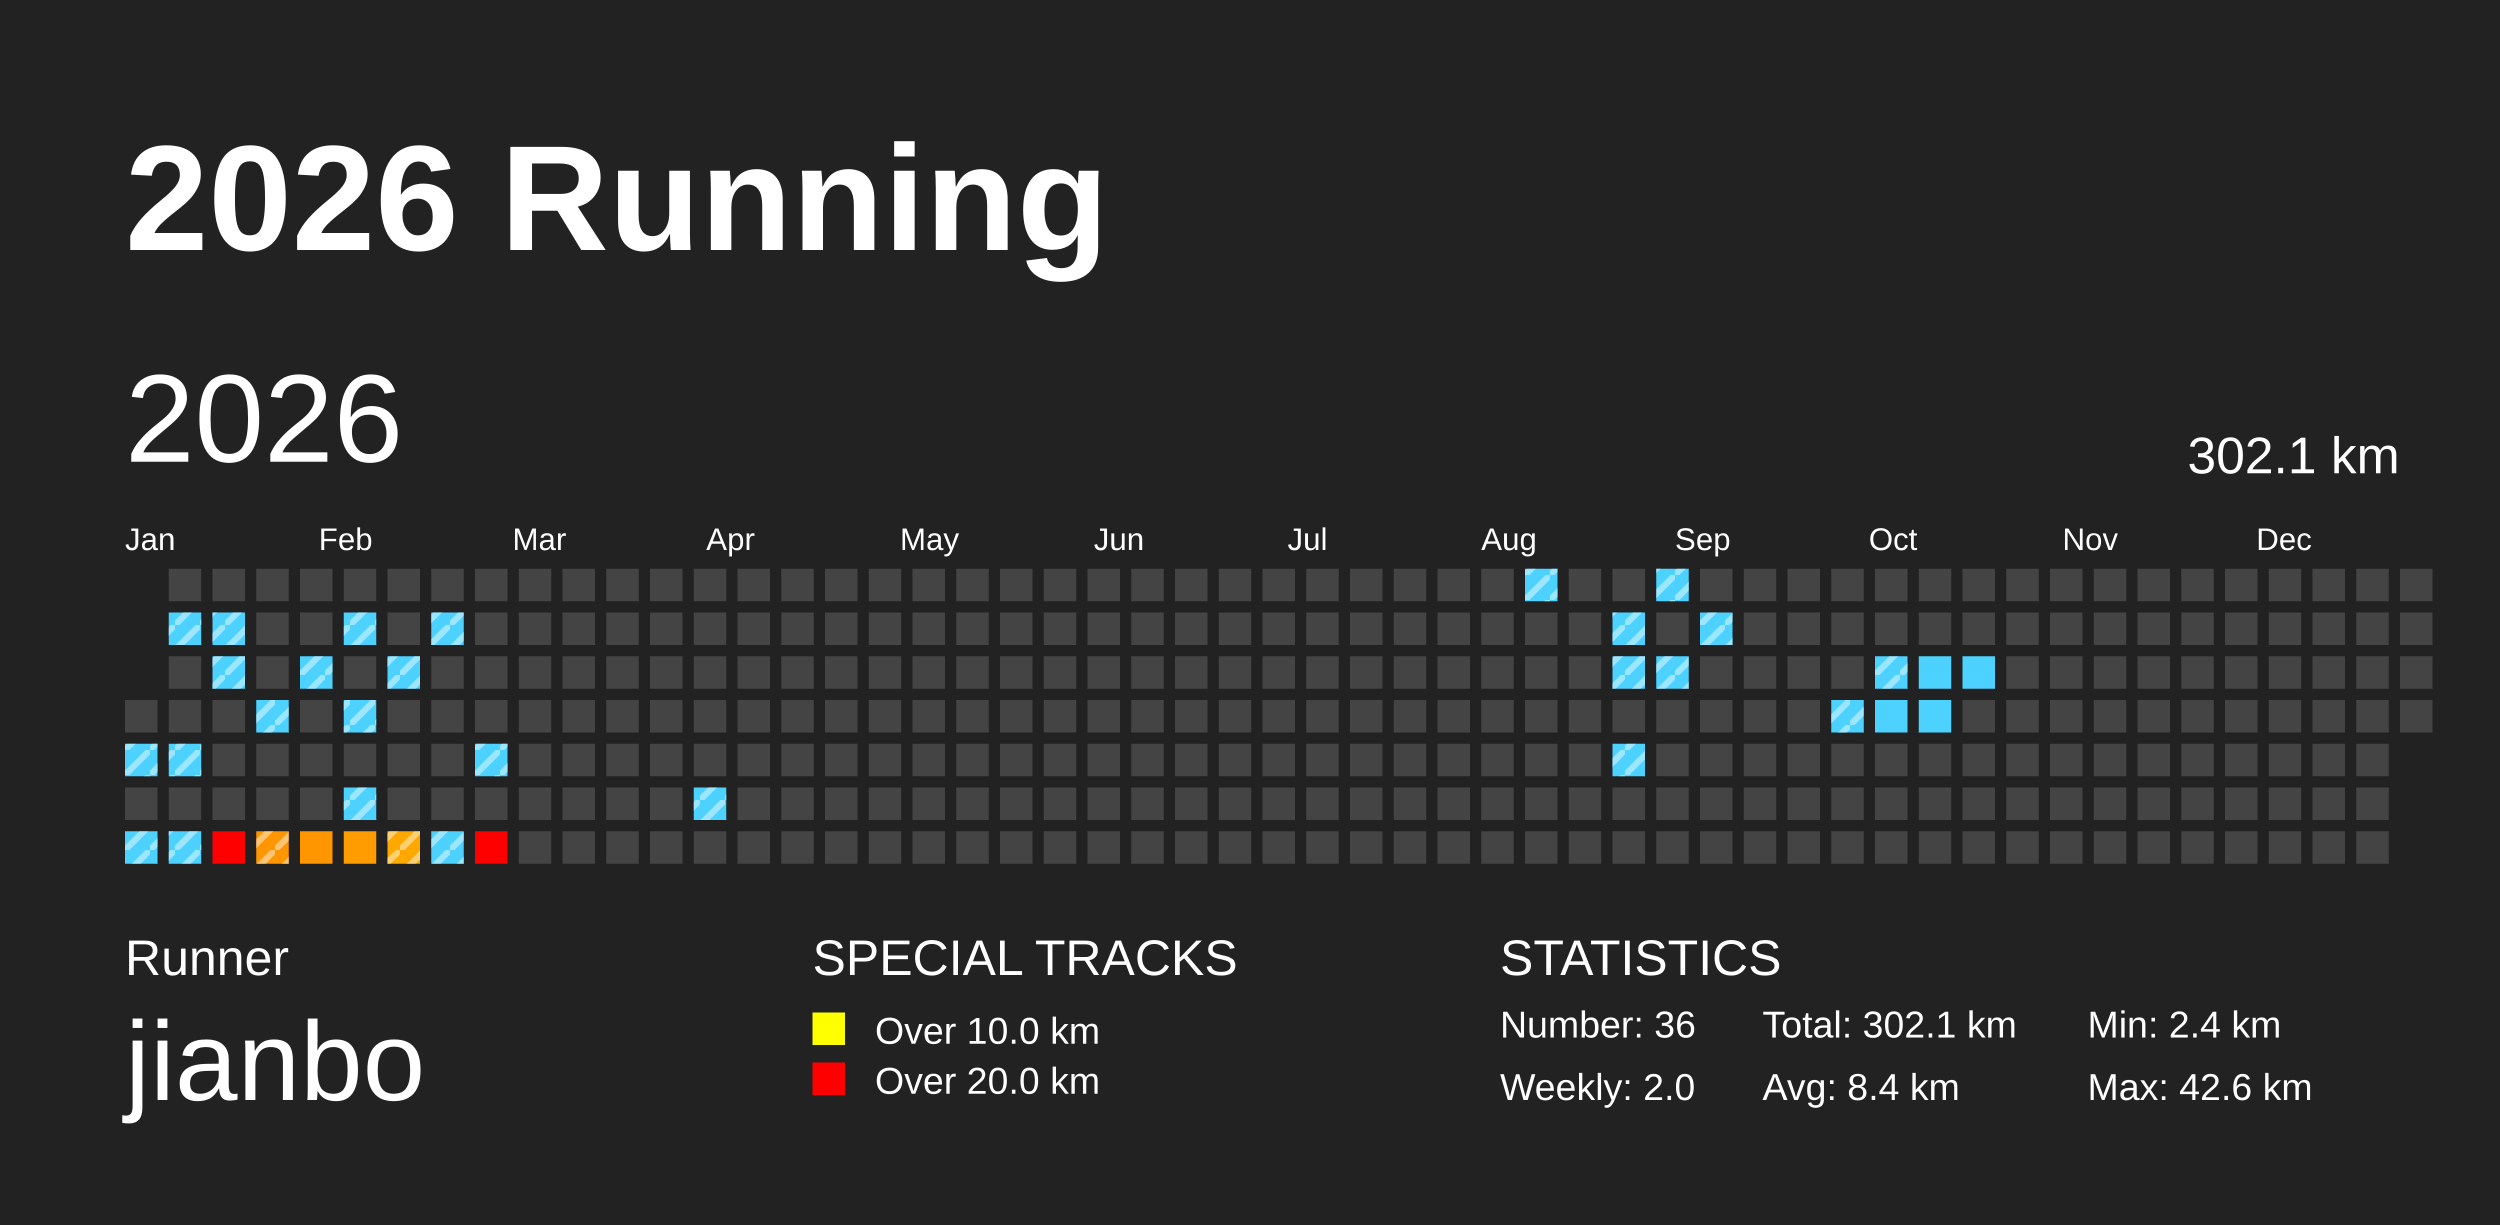
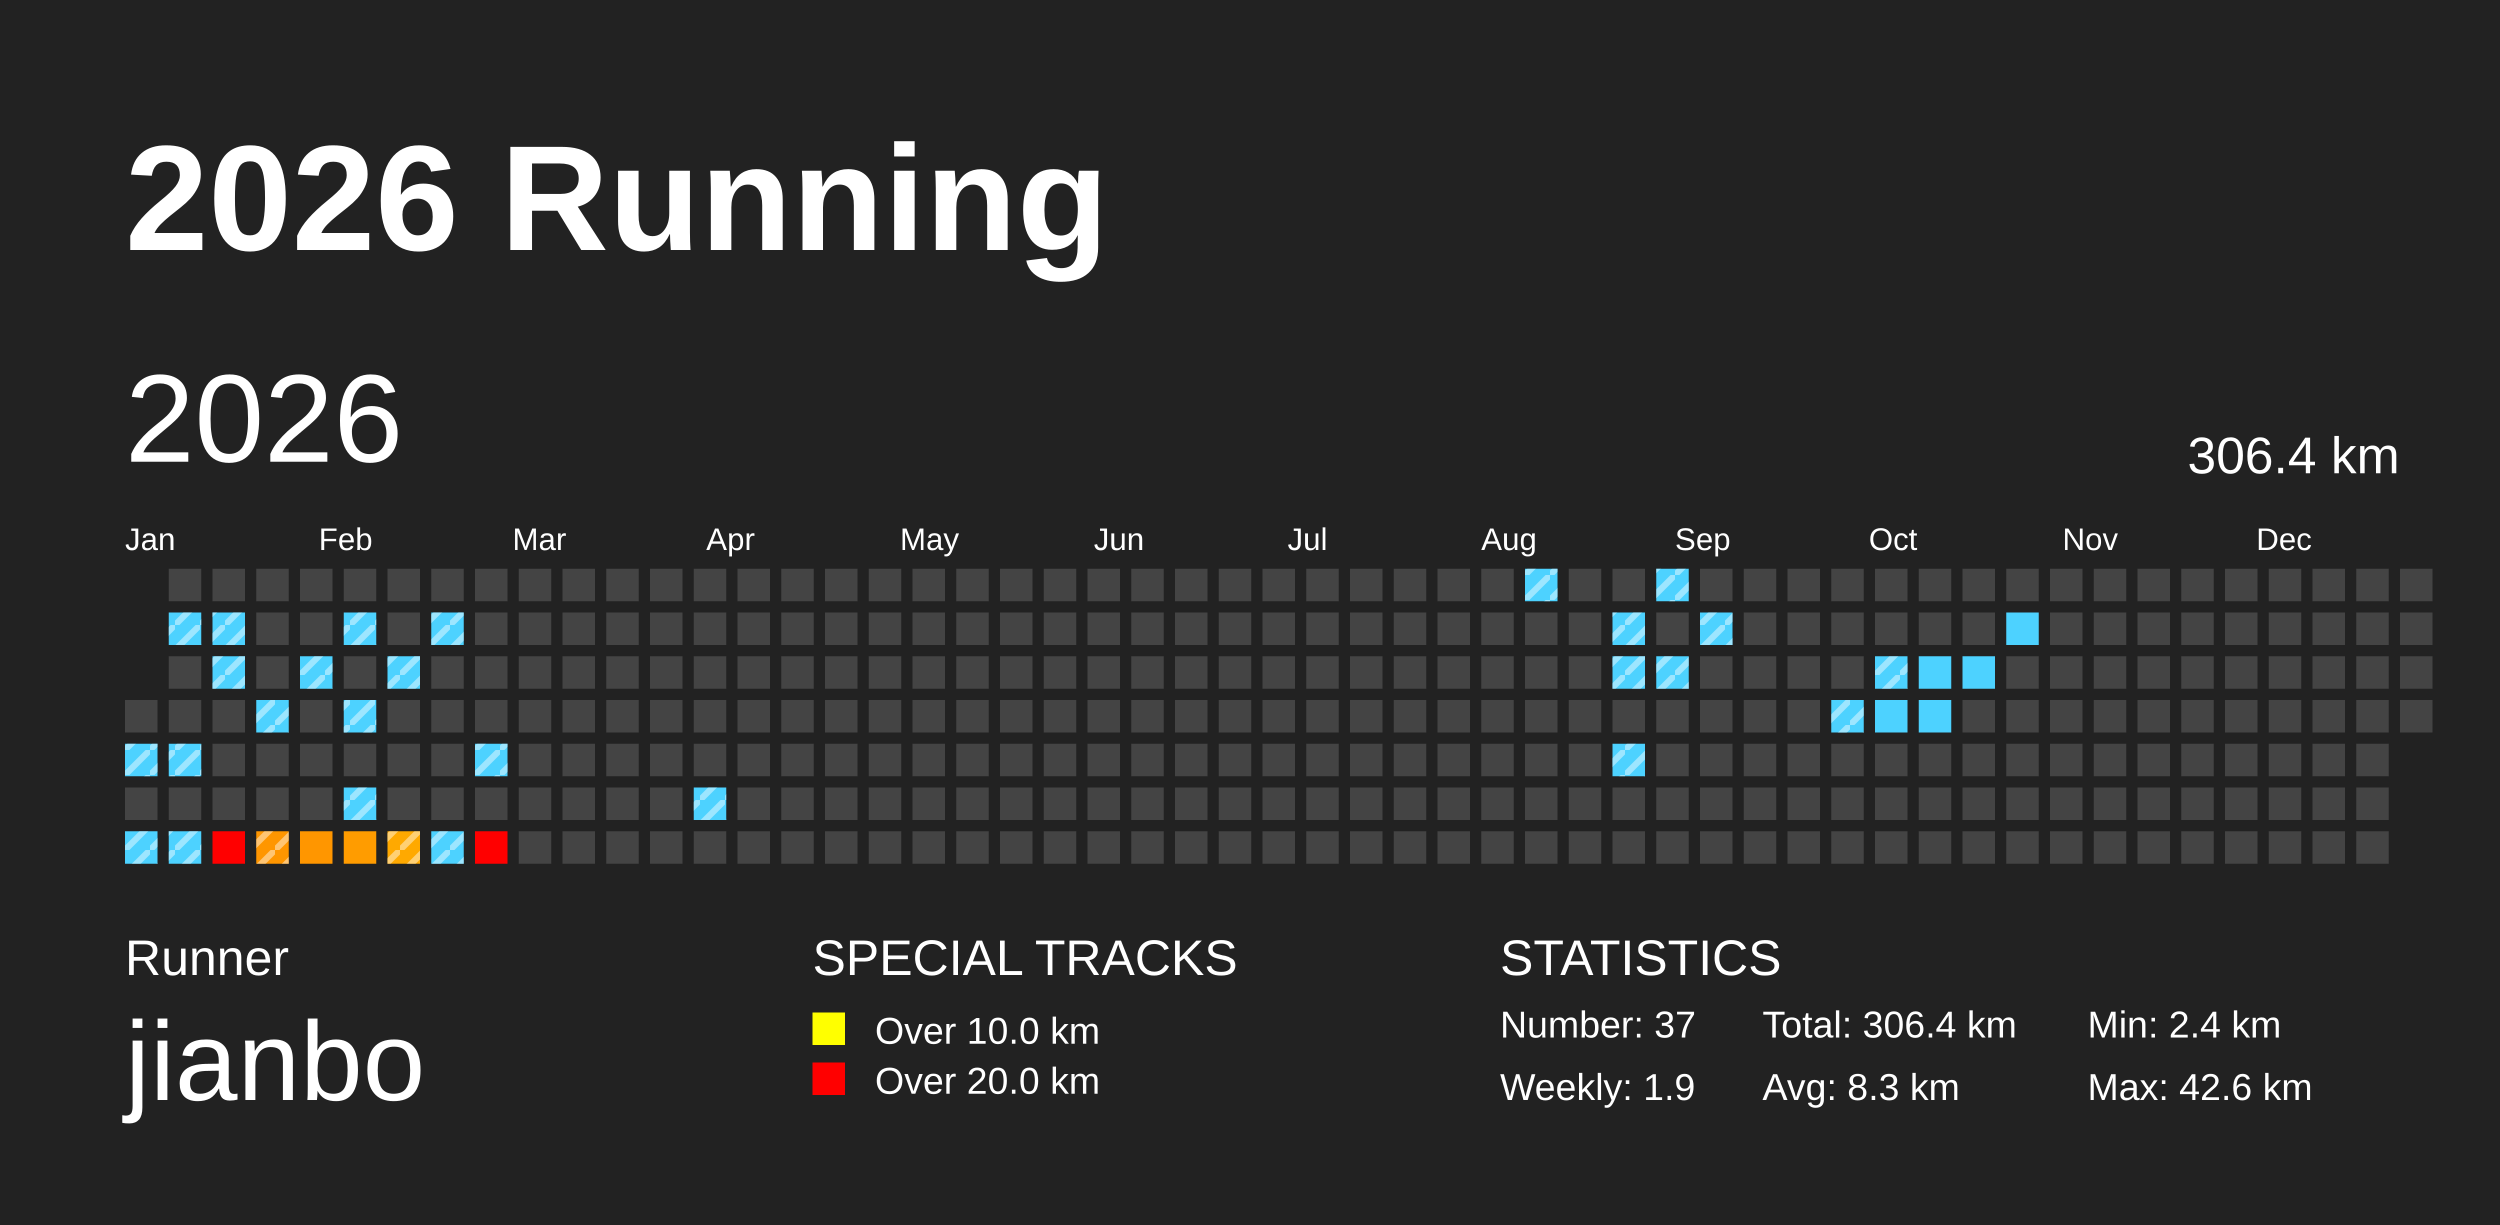
<svg xmlns="http://www.w3.org/2000/svg" baseProfile="full" height="98mm" version="1.1" viewBox="0,0,200,98" width="200mm">
  <defs>
    <pattern height="2" id="indoor-stripe" patternUnits="userSpaceOnUse" width="2">
      <line stroke="white" stroke-opacity="0.45" stroke-width="0.5" x1="0" x2="2" y1="2" y2="0" />
    </pattern>
  </defs>
  <rect fill="#222222" height="98" width="200" x="0" y="0" />
  <text fill="#FFFFFF" style="font-size:12px; font-family:Arial; font-weight:bold;" x="10" y="20">2026 Running</text>
  <text fill="#FFFFFF" style="font-size:4px; font-family:Arial" x="10" y="78">Runner</text>
  <text fill="#FFFFFF" style="font-size:9px; font-family:Arial" x="10" y="88">jianbo</text>
  <text fill="#FFFFFF" style="font-size:4px; font-family:Arial" x="65" y="78">SPECIAL TRACKS</text>
  <rect fill="yellow" height="2.6" width="2.6" x="65" y="81" />
  <text fill="#FFFFFF" style="font-size:3px; font-family:Arial" x="70" y="83.5">Over 10.0 km</text>
  <rect fill="red" height="2.6" width="2.6" x="65" y="85" />
  <text fill="#FFFFFF" style="font-size:3px; font-family:Arial" x="70" y="87.5">Over 20.0 km</text>
  <text fill="#FFFFFF" style="font-size:4px; font-family:Arial" x="120" y="78">STATISTICS</text>
-   <text fill="#FFFFFF" style="font-size:3px; font-family:Arial" x="120" y="83">Number: 36</text>
-   <text fill="#FFFFFF" style="font-size:3px; font-family:Arial" x="120" y="88">Weekly: 2.0</text>
-   <text fill="#FFFFFF" style="font-size:3px; font-family:Arial" x="141" y="83">Total: 302.1 km</text>
-   <text fill="#FFFFFF" style="font-size:3px; font-family:Arial" x="141" y="88">Avg: 8.4 km</text>
+   <text fill="#FFFFFF" style="font-size:3px; font-family:Arial" x="120" y="83">Number: 37</text>
+   <text fill="#FFFFFF" style="font-size:3px; font-family:Arial" x="120" y="88">Weekly: 1.9</text>
+   <text fill="#FFFFFF" style="font-size:3px; font-family:Arial" x="141" y="83">Total: 306.4 km</text>
+   <text fill="#FFFFFF" style="font-size:3px; font-family:Arial" x="141" y="88">Avg: 8.3 km</text>
  <text fill="#FFFFFF" style="font-size:3px; font-family:Arial" x="167" y="83">Min: 2.4 km</text>
  <text fill="#FFFFFF" style="font-size:3px; font-family:Arial" x="167" y="88">Max: 42.6 km</text>
  <text dominant-baseline="hanging" fill="#FFFFFF" style="font-size:10.0px; font-family:Arial;" x="10" y="30">2026</text>
-   <text dominant-baseline="hanging" fill="#FFFFFF" style="font-size:4.125px; font-family:Arial;" x="175" y="35">302.1 km</text>
+   <text dominant-baseline="hanging" fill="#FFFFFF" style="font-size:4.125px; font-family:Arial;" x="175" y="35">306.4 km</text>
  <text fill="#FFFFFF" style="font-size:2.5px; font-family:Arial" x="10.0" y="44">Jan</text>
  <text fill="#FFFFFF" style="font-size:2.5px; font-family:Arial" x="25.5" y="44">Feb</text>
  <text fill="#FFFFFF" style="font-size:2.5px; font-family:Arial" x="41.0" y="44">Mar</text>
  <text fill="#FFFFFF" style="font-size:2.5px; font-family:Arial" x="56.5" y="44">Apr</text>
  <text fill="#FFFFFF" style="font-size:2.5px; font-family:Arial" x="72.0" y="44">May</text>
  <text fill="#FFFFFF" style="font-size:2.5px; font-family:Arial" x="87.5" y="44">Jun</text>
  <text fill="#FFFFFF" style="font-size:2.5px; font-family:Arial" x="103.0" y="44">Jul</text>
  <text fill="#FFFFFF" style="font-size:2.5px; font-family:Arial" x="118.5" y="44">Aug</text>
  <text fill="#FFFFFF" style="font-size:2.5px; font-family:Arial" x="134.0" y="44">Sep</text>
  <text fill="#FFFFFF" style="font-size:2.5px; font-family:Arial" x="149.5" y="44">Oct</text>
  <text fill="#FFFFFF" style="font-size:2.5px; font-family:Arial" x="165.0" y="44">Nov</text>
  <text fill="#FFFFFF" style="font-size:2.5px; font-family:Arial" x="180.5" y="44">Dec</text>
  <rect fill="#444444" height="2.6" width="2.6" x="10.0" y="56.0" />
  <rect fill="#4dd2ff" height="2.6" width="2.6" x="10.0" y="59.5" />
  <rect fill="url(#indoor-stripe)" height="2.6" style="pointer-events: none;" width="2.6" x="10.0" y="59.5" />
  <rect fill="#444444" height="2.6" width="2.6" x="10.0" y="63.0" />
  <rect fill="#4dd2ff" height="2.6" width="2.6" x="10.0" y="66.5" />
  <rect fill="url(#indoor-stripe)" height="2.6" style="pointer-events: none;" width="2.6" x="10.0" y="66.5" />
  <rect fill="#444444" height="2.6" width="2.6" x="13.5" y="45.5" />
  <rect fill="#4dd2ff" height="2.6" width="2.6" x="13.5" y="49.0" />
  <rect fill="url(#indoor-stripe)" height="2.6" style="pointer-events: none;" width="2.6" x="13.5" y="49.0" />
  <rect fill="#444444" height="2.6" width="2.6" x="13.5" y="52.5" />
  <rect fill="#444444" height="2.6" width="2.6" x="13.5" y="56.0" />
  <rect fill="#4dd2ff" height="2.6" width="2.6" x="13.5" y="59.5" />
  <rect fill="url(#indoor-stripe)" height="2.6" style="pointer-events: none;" width="2.6" x="13.5" y="59.5" />
  <rect fill="#444444" height="2.6" width="2.6" x="13.5" y="63.0" />
  <rect fill="#4dd2ff" height="2.6" width="2.6" x="13.5" y="66.5" />
  <rect fill="url(#indoor-stripe)" height="2.6" style="pointer-events: none;" width="2.6" x="13.5" y="66.5" />
  <rect fill="#444444" height="2.6" width="2.6" x="17.0" y="45.5" />
  <rect fill="#4dd2ff" height="2.6" width="2.6" x="17.0" y="49.0" />
  <rect fill="url(#indoor-stripe)" height="2.6" style="pointer-events: none;" width="2.6" x="17.0" y="49.0" />
  <rect fill="#4dd2ff" height="2.6" width="2.6" x="17.0" y="52.5" />
  <rect fill="url(#indoor-stripe)" height="2.6" style="pointer-events: none;" width="2.6" x="17.0" y="52.5" />
  <rect fill="#444444" height="2.6" width="2.6" x="17.0" y="56.0" />
  <rect fill="#444444" height="2.6" width="2.6" x="17.0" y="59.5" />
  <rect fill="#444444" height="2.6" width="2.6" x="17.0" y="63.0" />
  <rect fill="red" height="2.6" width="2.6" x="17.0" y="66.5" />
  <rect fill="#444444" height="2.6" width="2.6" x="20.5" y="45.5" />
  <rect fill="#444444" height="2.6" width="2.6" x="20.5" y="49.0" />
  <rect fill="#444444" height="2.6" width="2.6" x="20.5" y="52.5" />
  <rect fill="#4dd2ff" height="2.6" width="2.6" x="20.5" y="56.0" />
  <rect fill="url(#indoor-stripe)" height="2.6" style="pointer-events: none;" width="2.6" x="20.5" y="56.0" />
  <rect fill="#444444" height="2.6" width="2.6" x="20.5" y="59.5" />
  <rect fill="#444444" height="2.6" width="2.6" x="20.5" y="63.0" />
  <rect fill="#ff9600" height="2.6" width="2.6" x="20.5" y="66.5" />
  <rect fill="url(#indoor-stripe)" height="2.6" style="pointer-events: none;" width="2.6" x="20.5" y="66.5" />
  <rect fill="#444444" height="2.6" width="2.6" x="24.0" y="45.5" />
  <rect fill="#444444" height="2.6" width="2.6" x="24.0" y="49.0" />
  <rect fill="#4dd2ff" height="2.6" width="2.6" x="24.0" y="52.5" />
  <rect fill="url(#indoor-stripe)" height="2.6" style="pointer-events: none;" width="2.6" x="24.0" y="52.5" />
  <rect fill="#444444" height="2.6" width="2.6" x="24.0" y="56.0" />
  <rect fill="#444444" height="2.6" width="2.6" x="24.0" y="59.5" />
  <rect fill="#444444" height="2.6" width="2.6" x="24.0" y="63.0" />
  <rect fill="#ff9600" height="2.6" width="2.6" x="24.0" y="66.5" />
  <rect fill="#444444" height="2.6" width="2.6" x="27.5" y="45.5" />
  <rect fill="#4dd2ff" height="2.6" width="2.6" x="27.5" y="49.0" />
  <rect fill="url(#indoor-stripe)" height="2.6" style="pointer-events: none;" width="2.6" x="27.5" y="49.0" />
  <rect fill="#444444" height="2.6" width="2.6" x="27.5" y="52.5" />
  <rect fill="#4dd2ff" height="2.6" width="2.6" x="27.5" y="56.0" />
  <rect fill="url(#indoor-stripe)" height="2.6" style="pointer-events: none;" width="2.6" x="27.5" y="56.0" />
  <rect fill="#444444" height="2.6" width="2.6" x="27.5" y="59.5" />
  <rect fill="#4dd2ff" height="2.6" width="2.6" x="27.5" y="63.0" />
  <rect fill="url(#indoor-stripe)" height="2.6" style="pointer-events: none;" width="2.6" x="27.5" y="63.0" />
  <rect fill="#ff9c00" height="2.6" width="2.6" x="27.5" y="66.5" />
  <rect fill="#444444" height="2.6" width="2.6" x="31.0" y="45.5" />
  <rect fill="#444444" height="2.6" width="2.6" x="31.0" y="49.0" />
  <rect fill="#4dd2ff" height="2.6" width="2.6" x="31.0" y="52.5" />
  <rect fill="url(#indoor-stripe)" height="2.6" style="pointer-events: none;" width="2.6" x="31.0" y="52.5" />
  <rect fill="#444444" height="2.6" width="2.6" x="31.0" y="56.0" />
  <rect fill="#444444" height="2.6" width="2.6" x="31.0" y="59.5" />
  <rect fill="#444444" height="2.6" width="2.6" x="31.0" y="63.0" />
  <rect fill="#ffa900" height="2.6" width="2.6" x="31.0" y="66.5" />
  <rect fill="url(#indoor-stripe)" height="2.6" style="pointer-events: none;" width="2.6" x="31.0" y="66.5" />
  <rect fill="#444444" height="2.6" width="2.6" x="34.5" y="45.5" />
  <rect fill="#4dd2ff" height="2.6" width="2.6" x="34.5" y="49.0" />
  <rect fill="url(#indoor-stripe)" height="2.6" style="pointer-events: none;" width="2.6" x="34.5" y="49.0" />
  <rect fill="#444444" height="2.6" width="2.6" x="34.5" y="52.5" />
  <rect fill="#444444" height="2.6" width="2.6" x="34.5" y="56.0" />
  <rect fill="#444444" height="2.6" width="2.6" x="34.5" y="59.5" />
  <rect fill="#444444" height="2.6" width="2.6" x="34.5" y="63.0" />
  <rect fill="#4dd2ff" height="2.6" width="2.6" x="34.5" y="66.5" />
  <rect fill="url(#indoor-stripe)" height="2.6" style="pointer-events: none;" width="2.6" x="34.5" y="66.5" />
  <rect fill="#444444" height="2.6" width="2.6" x="38.0" y="45.5" />
  <rect fill="#444444" height="2.6" width="2.6" x="38.0" y="49.0" />
  <rect fill="#444444" height="2.6" width="2.6" x="38.0" y="52.5" />
  <rect fill="#444444" height="2.6" width="2.6" x="38.0" y="56.0" />
  <rect fill="#4dd2ff" height="2.6" width="2.6" x="38.0" y="59.5" />
  <rect fill="url(#indoor-stripe)" height="2.6" style="pointer-events: none;" width="2.6" x="38.0" y="59.5" />
  <rect fill="#444444" height="2.6" width="2.6" x="38.0" y="63.0" />
  <rect fill="red" height="2.6" width="2.6" x="38.0" y="66.5" />
  <rect fill="#444444" height="2.6" width="2.6" x="41.5" y="45.5" />
  <rect fill="#444444" height="2.6" width="2.6" x="41.5" y="49.0" />
  <rect fill="#444444" height="2.6" width="2.6" x="41.5" y="52.5" />
  <rect fill="#444444" height="2.6" width="2.6" x="41.5" y="56.0" />
  <rect fill="#444444" height="2.6" width="2.6" x="41.5" y="59.5" />
  <rect fill="#444444" height="2.6" width="2.6" x="41.5" y="63.0" />
  <rect fill="#444444" height="2.6" width="2.6" x="41.5" y="66.5" />
  <rect fill="#444444" height="2.6" width="2.6" x="45.0" y="45.5" />
  <rect fill="#444444" height="2.6" width="2.6" x="45.0" y="49.0" />
  <rect fill="#444444" height="2.6" width="2.6" x="45.0" y="52.5" />
  <rect fill="#444444" height="2.6" width="2.6" x="45.0" y="56.0" />
  <rect fill="#444444" height="2.6" width="2.6" x="45.0" y="59.5" />
  <rect fill="#444444" height="2.6" width="2.6" x="45.0" y="63.0" />
  <rect fill="#444444" height="2.6" width="2.6" x="45.0" y="66.5" />
  <rect fill="#444444" height="2.6" width="2.6" x="48.5" y="45.5" />
  <rect fill="#444444" height="2.6" width="2.6" x="48.5" y="49.0" />
  <rect fill="#444444" height="2.6" width="2.6" x="48.5" y="52.5" />
  <rect fill="#444444" height="2.6" width="2.6" x="48.5" y="56.0" />
  <rect fill="#444444" height="2.6" width="2.6" x="48.5" y="59.5" />
  <rect fill="#444444" height="2.6" width="2.6" x="48.5" y="63.0" />
  <rect fill="#444444" height="2.6" width="2.6" x="48.5" y="66.5" />
  <rect fill="#444444" height="2.6" width="2.6" x="52.0" y="45.5" />
  <rect fill="#444444" height="2.6" width="2.6" x="52.0" y="49.0" />
  <rect fill="#444444" height="2.6" width="2.6" x="52.0" y="52.5" />
  <rect fill="#444444" height="2.6" width="2.6" x="52.0" y="56.0" />
  <rect fill="#444444" height="2.6" width="2.6" x="52.0" y="59.5" />
  <rect fill="#444444" height="2.6" width="2.6" x="52.0" y="63.0" />
  <rect fill="#444444" height="2.6" width="2.6" x="52.0" y="66.5" />
  <rect fill="#444444" height="2.6" width="2.6" x="55.5" y="45.5" />
  <rect fill="#444444" height="2.6" width="2.6" x="55.5" y="49.0" />
  <rect fill="#444444" height="2.6" width="2.6" x="55.5" y="52.5" />
  <rect fill="#444444" height="2.6" width="2.6" x="55.5" y="56.0" />
  <rect fill="#444444" height="2.6" width="2.6" x="55.5" y="59.5" />
  <rect fill="#4dd2ff" height="2.6" width="2.6" x="55.5" y="63.0" />
  <rect fill="url(#indoor-stripe)" height="2.6" style="pointer-events: none;" width="2.6" x="55.5" y="63.0" />
  <rect fill="#444444" height="2.6" width="2.6" x="55.5" y="66.5" />
  <rect fill="#444444" height="2.6" width="2.6" x="59.0" y="45.5" />
  <rect fill="#444444" height="2.6" width="2.6" x="59.0" y="49.0" />
  <rect fill="#444444" height="2.6" width="2.6" x="59.0" y="52.5" />
  <rect fill="#444444" height="2.6" width="2.6" x="59.0" y="56.0" />
  <rect fill="#444444" height="2.6" width="2.6" x="59.0" y="59.5" />
  <rect fill="#444444" height="2.6" width="2.6" x="59.0" y="63.0" />
  <rect fill="#444444" height="2.6" width="2.6" x="59.0" y="66.5" />
  <rect fill="#444444" height="2.6" width="2.6" x="62.5" y="45.5" />
  <rect fill="#444444" height="2.6" width="2.6" x="62.5" y="49.0" />
  <rect fill="#444444" height="2.6" width="2.6" x="62.5" y="52.5" />
  <rect fill="#444444" height="2.6" width="2.6" x="62.5" y="56.0" />
  <rect fill="#444444" height="2.6" width="2.6" x="62.5" y="59.5" />
  <rect fill="#444444" height="2.6" width="2.6" x="62.5" y="63.0" />
  <rect fill="#444444" height="2.6" width="2.6" x="62.5" y="66.5" />
  <rect fill="#444444" height="2.6" width="2.6" x="66.0" y="45.5" />
  <rect fill="#444444" height="2.6" width="2.6" x="66.0" y="49.0" />
  <rect fill="#444444" height="2.6" width="2.6" x="66.0" y="52.5" />
  <rect fill="#444444" height="2.6" width="2.6" x="66.0" y="56.0" />
  <rect fill="#444444" height="2.6" width="2.6" x="66.0" y="59.5" />
  <rect fill="#444444" height="2.6" width="2.6" x="66.0" y="63.0" />
  <rect fill="#444444" height="2.6" width="2.6" x="66.0" y="66.5" />
  <rect fill="#444444" height="2.6" width="2.6" x="69.5" y="45.5" />
  <rect fill="#444444" height="2.6" width="2.6" x="69.5" y="49.0" />
  <rect fill="#444444" height="2.6" width="2.6" x="69.5" y="52.5" />
  <rect fill="#444444" height="2.6" width="2.6" x="69.5" y="56.0" />
  <rect fill="#444444" height="2.6" width="2.6" x="69.5" y="59.5" />
  <rect fill="#444444" height="2.6" width="2.6" x="69.5" y="63.0" />
  <rect fill="#444444" height="2.6" width="2.6" x="69.5" y="66.5" />
  <rect fill="#444444" height="2.6" width="2.6" x="73.0" y="45.5" />
  <rect fill="#444444" height="2.6" width="2.6" x="73.0" y="49.0" />
  <rect fill="#444444" height="2.6" width="2.6" x="73.0" y="52.5" />
  <rect fill="#444444" height="2.6" width="2.6" x="73.0" y="56.0" />
  <rect fill="#444444" height="2.6" width="2.6" x="73.0" y="59.5" />
  <rect fill="#444444" height="2.6" width="2.6" x="73.0" y="63.0" />
  <rect fill="#444444" height="2.6" width="2.6" x="73.0" y="66.5" />
  <rect fill="#444444" height="2.6" width="2.6" x="76.5" y="45.5" />
  <rect fill="#444444" height="2.6" width="2.6" x="76.5" y="49.0" />
  <rect fill="#444444" height="2.6" width="2.6" x="76.5" y="52.5" />
  <rect fill="#444444" height="2.6" width="2.6" x="76.5" y="56.0" />
  <rect fill="#444444" height="2.6" width="2.6" x="76.5" y="59.5" />
  <rect fill="#444444" height="2.6" width="2.6" x="76.5" y="63.0" />
  <rect fill="#444444" height="2.6" width="2.6" x="76.5" y="66.5" />
  <rect fill="#444444" height="2.6" width="2.6" x="80.0" y="45.5" />
  <rect fill="#444444" height="2.6" width="2.6" x="80.0" y="49.0" />
  <rect fill="#444444" height="2.6" width="2.6" x="80.0" y="52.5" />
  <rect fill="#444444" height="2.6" width="2.6" x="80.0" y="56.0" />
  <rect fill="#444444" height="2.6" width="2.6" x="80.0" y="59.5" />
  <rect fill="#444444" height="2.6" width="2.6" x="80.0" y="63.0" />
  <rect fill="#444444" height="2.6" width="2.6" x="80.0" y="66.5" />
  <rect fill="#444444" height="2.6" width="2.6" x="83.5" y="45.5" />
  <rect fill="#444444" height="2.6" width="2.6" x="83.5" y="49.0" />
  <rect fill="#444444" height="2.6" width="2.6" x="83.5" y="52.5" />
  <rect fill="#444444" height="2.6" width="2.6" x="83.5" y="56.0" />
  <rect fill="#444444" height="2.6" width="2.6" x="83.5" y="59.5" />
  <rect fill="#444444" height="2.6" width="2.6" x="83.5" y="63.0" />
  <rect fill="#444444" height="2.6" width="2.6" x="83.5" y="66.5" />
  <rect fill="#444444" height="2.6" width="2.6" x="87.0" y="45.5" />
  <rect fill="#444444" height="2.6" width="2.6" x="87.0" y="49.0" />
  <rect fill="#444444" height="2.6" width="2.6" x="87.0" y="52.5" />
  <rect fill="#444444" height="2.6" width="2.6" x="87.0" y="56.0" />
  <rect fill="#444444" height="2.6" width="2.6" x="87.0" y="59.5" />
  <rect fill="#444444" height="2.6" width="2.6" x="87.0" y="63.0" />
  <rect fill="#444444" height="2.6" width="2.6" x="87.0" y="66.5" />
  <rect fill="#444444" height="2.6" width="2.6" x="90.5" y="45.5" />
  <rect fill="#444444" height="2.6" width="2.6" x="90.5" y="49.0" />
  <rect fill="#444444" height="2.6" width="2.6" x="90.5" y="52.5" />
  <rect fill="#444444" height="2.6" width="2.6" x="90.5" y="56.0" />
  <rect fill="#444444" height="2.6" width="2.6" x="90.5" y="59.5" />
  <rect fill="#444444" height="2.6" width="2.6" x="90.5" y="63.0" />
  <rect fill="#444444" height="2.6" width="2.6" x="90.5" y="66.5" />
  <rect fill="#444444" height="2.6" width="2.6" x="94.0" y="45.5" />
  <rect fill="#444444" height="2.6" width="2.6" x="94.0" y="49.0" />
  <rect fill="#444444" height="2.6" width="2.6" x="94.0" y="52.5" />
  <rect fill="#444444" height="2.6" width="2.6" x="94.0" y="56.0" />
  <rect fill="#444444" height="2.6" width="2.6" x="94.0" y="59.5" />
  <rect fill="#444444" height="2.6" width="2.6" x="94.0" y="63.0" />
  <rect fill="#444444" height="2.6" width="2.6" x="94.0" y="66.5" />
  <rect fill="#444444" height="2.6" width="2.6" x="97.5" y="45.5" />
  <rect fill="#444444" height="2.6" width="2.6" x="97.5" y="49.0" />
  <rect fill="#444444" height="2.6" width="2.6" x="97.5" y="52.5" />
  <rect fill="#444444" height="2.6" width="2.6" x="97.5" y="56.0" />
  <rect fill="#444444" height="2.6" width="2.6" x="97.5" y="59.5" />
  <rect fill="#444444" height="2.6" width="2.6" x="97.5" y="63.0" />
  <rect fill="#444444" height="2.6" width="2.6" x="97.5" y="66.5" />
  <rect fill="#444444" height="2.6" width="2.6" x="101.0" y="45.5" />
  <rect fill="#444444" height="2.6" width="2.6" x="101.0" y="49.0" />
  <rect fill="#444444" height="2.6" width="2.6" x="101.0" y="52.5" />
  <rect fill="#444444" height="2.6" width="2.6" x="101.0" y="56.0" />
  <rect fill="#444444" height="2.6" width="2.6" x="101.0" y="59.5" />
  <rect fill="#444444" height="2.6" width="2.6" x="101.0" y="63.0" />
  <rect fill="#444444" height="2.6" width="2.6" x="101.0" y="66.5" />
  <rect fill="#444444" height="2.6" width="2.6" x="104.5" y="45.5" />
  <rect fill="#444444" height="2.6" width="2.6" x="104.5" y="49.0" />
  <rect fill="#444444" height="2.6" width="2.6" x="104.5" y="52.5" />
  <rect fill="#444444" height="2.6" width="2.6" x="104.5" y="56.0" />
  <rect fill="#444444" height="2.6" width="2.6" x="104.5" y="59.5" />
  <rect fill="#444444" height="2.6" width="2.6" x="104.5" y="63.0" />
  <rect fill="#444444" height="2.6" width="2.6" x="104.5" y="66.5" />
  <rect fill="#444444" height="2.6" width="2.6" x="108.0" y="45.5" />
  <rect fill="#444444" height="2.6" width="2.6" x="108.0" y="49.0" />
  <rect fill="#444444" height="2.6" width="2.6" x="108.0" y="52.5" />
  <rect fill="#444444" height="2.6" width="2.6" x="108.0" y="56.0" />
  <rect fill="#444444" height="2.6" width="2.6" x="108.0" y="59.5" />
  <rect fill="#444444" height="2.6" width="2.6" x="108.0" y="63.0" />
  <rect fill="#444444" height="2.6" width="2.6" x="108.0" y="66.5" />
  <rect fill="#444444" height="2.6" width="2.6" x="111.5" y="45.5" />
  <rect fill="#444444" height="2.6" width="2.6" x="111.5" y="49.0" />
  <rect fill="#444444" height="2.6" width="2.6" x="111.5" y="52.5" />
  <rect fill="#444444" height="2.6" width="2.6" x="111.5" y="56.0" />
  <rect fill="#444444" height="2.6" width="2.6" x="111.5" y="59.5" />
  <rect fill="#444444" height="2.6" width="2.6" x="111.5" y="63.0" />
  <rect fill="#444444" height="2.6" width="2.6" x="111.5" y="66.5" />
  <rect fill="#444444" height="2.6" width="2.6" x="115.0" y="45.5" />
  <rect fill="#444444" height="2.6" width="2.6" x="115.0" y="49.0" />
  <rect fill="#444444" height="2.6" width="2.6" x="115.0" y="52.5" />
  <rect fill="#444444" height="2.6" width="2.6" x="115.0" y="56.0" />
  <rect fill="#444444" height="2.6" width="2.6" x="115.0" y="59.5" />
  <rect fill="#444444" height="2.6" width="2.6" x="115.0" y="63.0" />
  <rect fill="#444444" height="2.6" width="2.6" x="115.0" y="66.5" />
  <rect fill="#444444" height="2.6" width="2.6" x="118.5" y="45.5" />
  <rect fill="#444444" height="2.6" width="2.6" x="118.5" y="49.0" />
  <rect fill="#444444" height="2.6" width="2.6" x="118.5" y="52.5" />
  <rect fill="#444444" height="2.6" width="2.6" x="118.5" y="56.0" />
  <rect fill="#444444" height="2.6" width="2.6" x="118.5" y="59.5" />
  <rect fill="#444444" height="2.6" width="2.6" x="118.5" y="63.0" />
  <rect fill="#444444" height="2.6" width="2.6" x="118.5" y="66.5" />
  <rect fill="#4dd2ff" height="2.6" width="2.6" x="122.0" y="45.5" />
  <rect fill="url(#indoor-stripe)" height="2.6" style="pointer-events: none;" width="2.6" x="122.0" y="45.5" />
  <rect fill="#444444" height="2.6" width="2.6" x="122.0" y="49.0" />
  <rect fill="#444444" height="2.6" width="2.6" x="122.0" y="52.5" />
  <rect fill="#444444" height="2.6" width="2.6" x="122.0" y="56.0" />
  <rect fill="#444444" height="2.6" width="2.6" x="122.0" y="59.5" />
  <rect fill="#444444" height="2.6" width="2.6" x="122.0" y="63.0" />
  <rect fill="#444444" height="2.6" width="2.6" x="122.0" y="66.5" />
  <rect fill="#444444" height="2.6" width="2.6" x="125.5" y="45.5" />
  <rect fill="#444444" height="2.6" width="2.6" x="125.5" y="49.0" />
  <rect fill="#444444" height="2.6" width="2.6" x="125.5" y="52.5" />
  <rect fill="#444444" height="2.6" width="2.6" x="125.5" y="56.0" />
  <rect fill="#444444" height="2.6" width="2.6" x="125.5" y="59.5" />
  <rect fill="#444444" height="2.6" width="2.6" x="125.5" y="63.0" />
  <rect fill="#444444" height="2.6" width="2.6" x="125.5" y="66.5" />
  <rect fill="#444444" height="2.6" width="2.6" x="129.0" y="45.5" />
  <rect fill="#4dd2ff" height="2.6" width="2.6" x="129.0" y="49.0" />
  <rect fill="url(#indoor-stripe)" height="2.6" style="pointer-events: none;" width="2.6" x="129.0" y="49.0" />
  <rect fill="#4dd2ff" height="2.6" width="2.6" x="129.0" y="52.5" />
  <rect fill="url(#indoor-stripe)" height="2.6" style="pointer-events: none;" width="2.6" x="129.0" y="52.5" />
  <rect fill="#444444" height="2.6" width="2.6" x="129.0" y="56.0" />
  <rect fill="#4dd2ff" height="2.6" width="2.6" x="129.0" y="59.5" />
  <rect fill="url(#indoor-stripe)" height="2.6" style="pointer-events: none;" width="2.6" x="129.0" y="59.5" />
  <rect fill="#444444" height="2.6" width="2.6" x="129.0" y="63.0" />
  <rect fill="#444444" height="2.6" width="2.6" x="129.0" y="66.5" />
  <rect fill="#4dd2ff" height="2.6" width="2.6" x="132.5" y="45.5" />
  <rect fill="url(#indoor-stripe)" height="2.6" style="pointer-events: none;" width="2.6" x="132.5" y="45.5" />
  <rect fill="#444444" height="2.6" width="2.6" x="132.5" y="49.0" />
  <rect fill="#4dd2ff" height="2.6" width="2.6" x="132.5" y="52.5" />
  <rect fill="url(#indoor-stripe)" height="2.6" style="pointer-events: none;" width="2.6" x="132.5" y="52.5" />
  <rect fill="#444444" height="2.6" width="2.6" x="132.5" y="56.0" />
  <rect fill="#444444" height="2.6" width="2.6" x="132.5" y="59.5" />
  <rect fill="#444444" height="2.6" width="2.6" x="132.5" y="63.0" />
  <rect fill="#444444" height="2.6" width="2.6" x="132.5" y="66.5" />
  <rect fill="#444444" height="2.6" width="2.6" x="136.0" y="45.5" />
  <rect fill="#4dd2ff" height="2.6" width="2.6" x="136.0" y="49.0" />
  <rect fill="url(#indoor-stripe)" height="2.6" style="pointer-events: none;" width="2.6" x="136.0" y="49.0" />
  <rect fill="#444444" height="2.6" width="2.6" x="136.0" y="52.5" />
  <rect fill="#444444" height="2.6" width="2.6" x="136.0" y="56.0" />
  <rect fill="#444444" height="2.6" width="2.6" x="136.0" y="59.5" />
  <rect fill="#444444" height="2.6" width="2.6" x="136.0" y="63.0" />
  <rect fill="#444444" height="2.6" width="2.6" x="136.0" y="66.5" />
  <rect fill="#444444" height="2.6" width="2.6" x="139.5" y="45.5" />
  <rect fill="#444444" height="2.6" width="2.6" x="139.5" y="49.0" />
  <rect fill="#444444" height="2.6" width="2.6" x="139.5" y="52.5" />
  <rect fill="#444444" height="2.6" width="2.6" x="139.5" y="56.0" />
  <rect fill="#444444" height="2.6" width="2.6" x="139.5" y="59.5" />
  <rect fill="#444444" height="2.6" width="2.6" x="139.5" y="63.0" />
  <rect fill="#444444" height="2.6" width="2.6" x="139.5" y="66.5" />
  <rect fill="#444444" height="2.6" width="2.6" x="143.0" y="45.5" />
  <rect fill="#444444" height="2.6" width="2.6" x="143.0" y="49.0" />
  <rect fill="#444444" height="2.6" width="2.6" x="143.0" y="52.5" />
  <rect fill="#444444" height="2.6" width="2.6" x="143.0" y="56.0" />
  <rect fill="#444444" height="2.6" width="2.6" x="143.0" y="59.5" />
  <rect fill="#444444" height="2.6" width="2.6" x="143.0" y="63.0" />
  <rect fill="#444444" height="2.6" width="2.6" x="143.0" y="66.5" />
  <rect fill="#444444" height="2.6" width="2.6" x="146.5" y="45.5" />
  <rect fill="#444444" height="2.6" width="2.6" x="146.5" y="49.0" />
  <rect fill="#444444" height="2.6" width="2.6" x="146.5" y="52.5" />
  <rect fill="#4dd2ff" height="2.6" width="2.6" x="146.5" y="56.0" />
  <rect fill="url(#indoor-stripe)" height="2.6" style="pointer-events: none;" width="2.6" x="146.5" y="56.0" />
  <rect fill="#444444" height="2.6" width="2.6" x="146.5" y="59.5" />
  <rect fill="#444444" height="2.6" width="2.6" x="146.5" y="63.0" />
  <rect fill="#444444" height="2.6" width="2.6" x="146.5" y="66.5" />
  <rect fill="#444444" height="2.6" width="2.6" x="150.0" y="45.5" />
  <rect fill="#444444" height="2.6" width="2.6" x="150.0" y="49.0" />
  <rect fill="#4dd2ff" height="2.6" width="2.6" x="150.0" y="52.5" />
  <rect fill="url(#indoor-stripe)" height="2.6" style="pointer-events: none;" width="2.6" x="150.0" y="52.5" />
  <rect fill="#4dd2ff" height="2.6" width="2.6" x="150.0" y="56.0" />
  <rect fill="#444444" height="2.6" width="2.6" x="150.0" y="59.5" />
  <rect fill="#444444" height="2.6" width="2.6" x="150.0" y="63.0" />
  <rect fill="#444444" height="2.6" width="2.6" x="150.0" y="66.5" />
  <rect fill="#444444" height="2.6" width="2.6" x="153.5" y="45.5" />
  <rect fill="#444444" height="2.6" width="2.6" x="153.5" y="49.0" />
  <rect fill="#4dd2ff" height="2.6" width="2.6" x="153.5" y="52.5" />
  <rect fill="#4dd2ff" height="2.6" width="2.6" x="153.5" y="56.0" />
  <rect fill="#444444" height="2.6" width="2.6" x="153.5" y="59.5" />
  <rect fill="#444444" height="2.6" width="2.6" x="153.5" y="63.0" />
  <rect fill="#444444" height="2.6" width="2.6" x="153.5" y="66.5" />
  <rect fill="#444444" height="2.6" width="2.6" x="157.0" y="45.5" />
  <rect fill="#444444" height="2.6" width="2.6" x="157.0" y="49.0" />
  <rect fill="#4dd2ff" height="2.6" width="2.6" x="157.0" y="52.5" />
  <rect fill="#444444" height="2.6" width="2.6" x="157.0" y="56.0" />
  <rect fill="#444444" height="2.6" width="2.6" x="157.0" y="59.5" />
  <rect fill="#444444" height="2.6" width="2.6" x="157.0" y="63.0" />
  <rect fill="#444444" height="2.6" width="2.6" x="157.0" y="66.5" />
  <rect fill="#444444" height="2.6" width="2.6" x="160.5" y="45.5" />
-   <rect fill="#444444" height="2.6" width="2.6" x="160.5" y="49.0" />
+   <rect fill="#4dd2ff" height="2.6" width="2.6" x="160.5" y="49.0" />
  <rect fill="#444444" height="2.6" width="2.6" x="160.5" y="52.5" />
  <rect fill="#444444" height="2.6" width="2.6" x="160.5" y="56.0" />
  <rect fill="#444444" height="2.6" width="2.6" x="160.5" y="59.5" />
  <rect fill="#444444" height="2.6" width="2.6" x="160.5" y="63.0" />
  <rect fill="#444444" height="2.6" width="2.6" x="160.5" y="66.5" />
  <rect fill="#444444" height="2.6" width="2.6" x="164.0" y="45.5" />
  <rect fill="#444444" height="2.6" width="2.6" x="164.0" y="49.0" />
  <rect fill="#444444" height="2.6" width="2.6" x="164.0" y="52.5" />
  <rect fill="#444444" height="2.6" width="2.6" x="164.0" y="56.0" />
  <rect fill="#444444" height="2.6" width="2.6" x="164.0" y="59.5" />
  <rect fill="#444444" height="2.6" width="2.6" x="164.0" y="63.0" />
  <rect fill="#444444" height="2.6" width="2.6" x="164.0" y="66.5" />
  <rect fill="#444444" height="2.6" width="2.6" x="167.5" y="45.5" />
  <rect fill="#444444" height="2.6" width="2.6" x="167.5" y="49.0" />
  <rect fill="#444444" height="2.6" width="2.6" x="167.5" y="52.5" />
  <rect fill="#444444" height="2.6" width="2.6" x="167.5" y="56.0" />
  <rect fill="#444444" height="2.6" width="2.6" x="167.5" y="59.5" />
  <rect fill="#444444" height="2.6" width="2.6" x="167.5" y="63.0" />
  <rect fill="#444444" height="2.6" width="2.6" x="167.5" y="66.5" />
  <rect fill="#444444" height="2.6" width="2.6" x="171.0" y="45.5" />
  <rect fill="#444444" height="2.6" width="2.6" x="171.0" y="49.0" />
  <rect fill="#444444" height="2.6" width="2.6" x="171.0" y="52.5" />
  <rect fill="#444444" height="2.6" width="2.6" x="171.0" y="56.0" />
  <rect fill="#444444" height="2.6" width="2.6" x="171.0" y="59.5" />
  <rect fill="#444444" height="2.6" width="2.6" x="171.0" y="63.0" />
  <rect fill="#444444" height="2.6" width="2.6" x="171.0" y="66.5" />
  <rect fill="#444444" height="2.6" width="2.6" x="174.5" y="45.5" />
  <rect fill="#444444" height="2.6" width="2.6" x="174.5" y="49.0" />
  <rect fill="#444444" height="2.6" width="2.6" x="174.5" y="52.5" />
  <rect fill="#444444" height="2.6" width="2.6" x="174.5" y="56.0" />
  <rect fill="#444444" height="2.6" width="2.6" x="174.5" y="59.5" />
  <rect fill="#444444" height="2.6" width="2.6" x="174.5" y="63.0" />
  <rect fill="#444444" height="2.6" width="2.6" x="174.5" y="66.5" />
  <rect fill="#444444" height="2.6" width="2.6" x="178.0" y="45.5" />
  <rect fill="#444444" height="2.6" width="2.6" x="178.0" y="49.0" />
  <rect fill="#444444" height="2.6" width="2.6" x="178.0" y="52.5" />
  <rect fill="#444444" height="2.6" width="2.6" x="178.0" y="56.0" />
  <rect fill="#444444" height="2.6" width="2.6" x="178.0" y="59.5" />
  <rect fill="#444444" height="2.6" width="2.6" x="178.0" y="63.0" />
  <rect fill="#444444" height="2.6" width="2.6" x="178.0" y="66.5" />
  <rect fill="#444444" height="2.6" width="2.6" x="181.5" y="45.5" />
  <rect fill="#444444" height="2.6" width="2.6" x="181.5" y="49.0" />
  <rect fill="#444444" height="2.6" width="2.6" x="181.5" y="52.5" />
  <rect fill="#444444" height="2.6" width="2.6" x="181.5" y="56.0" />
  <rect fill="#444444" height="2.6" width="2.6" x="181.5" y="59.5" />
  <rect fill="#444444" height="2.6" width="2.6" x="181.5" y="63.0" />
  <rect fill="#444444" height="2.6" width="2.6" x="181.5" y="66.5" />
  <rect fill="#444444" height="2.6" width="2.6" x="185.0" y="45.5" />
  <rect fill="#444444" height="2.6" width="2.6" x="185.0" y="49.0" />
  <rect fill="#444444" height="2.6" width="2.6" x="185.0" y="52.5" />
  <rect fill="#444444" height="2.6" width="2.6" x="185.0" y="56.0" />
  <rect fill="#444444" height="2.6" width="2.6" x="185.0" y="59.5" />
  <rect fill="#444444" height="2.6" width="2.6" x="185.0" y="63.0" />
  <rect fill="#444444" height="2.6" width="2.6" x="185.0" y="66.5" />
  <rect fill="#444444" height="2.6" width="2.6" x="188.5" y="45.5" />
  <rect fill="#444444" height="2.6" width="2.6" x="188.5" y="49.0" />
  <rect fill="#444444" height="2.6" width="2.6" x="188.5" y="52.5" />
  <rect fill="#444444" height="2.6" width="2.6" x="188.5" y="56.0" />
  <rect fill="#444444" height="2.6" width="2.6" x="188.5" y="59.5" />
  <rect fill="#444444" height="2.6" width="2.6" x="188.5" y="63.0" />
  <rect fill="#444444" height="2.6" width="2.6" x="188.5" y="66.5" />
  <rect fill="#444444" height="2.6" width="2.6" x="192.0" y="45.5" />
  <rect fill="#444444" height="2.6" width="2.6" x="192.0" y="49.0" />
  <rect fill="#444444" height="2.6" width="2.6" x="192.0" y="52.5" />
  <rect fill="#444444" height="2.6" width="2.6" x="192.0" y="56.0" />
</svg>
